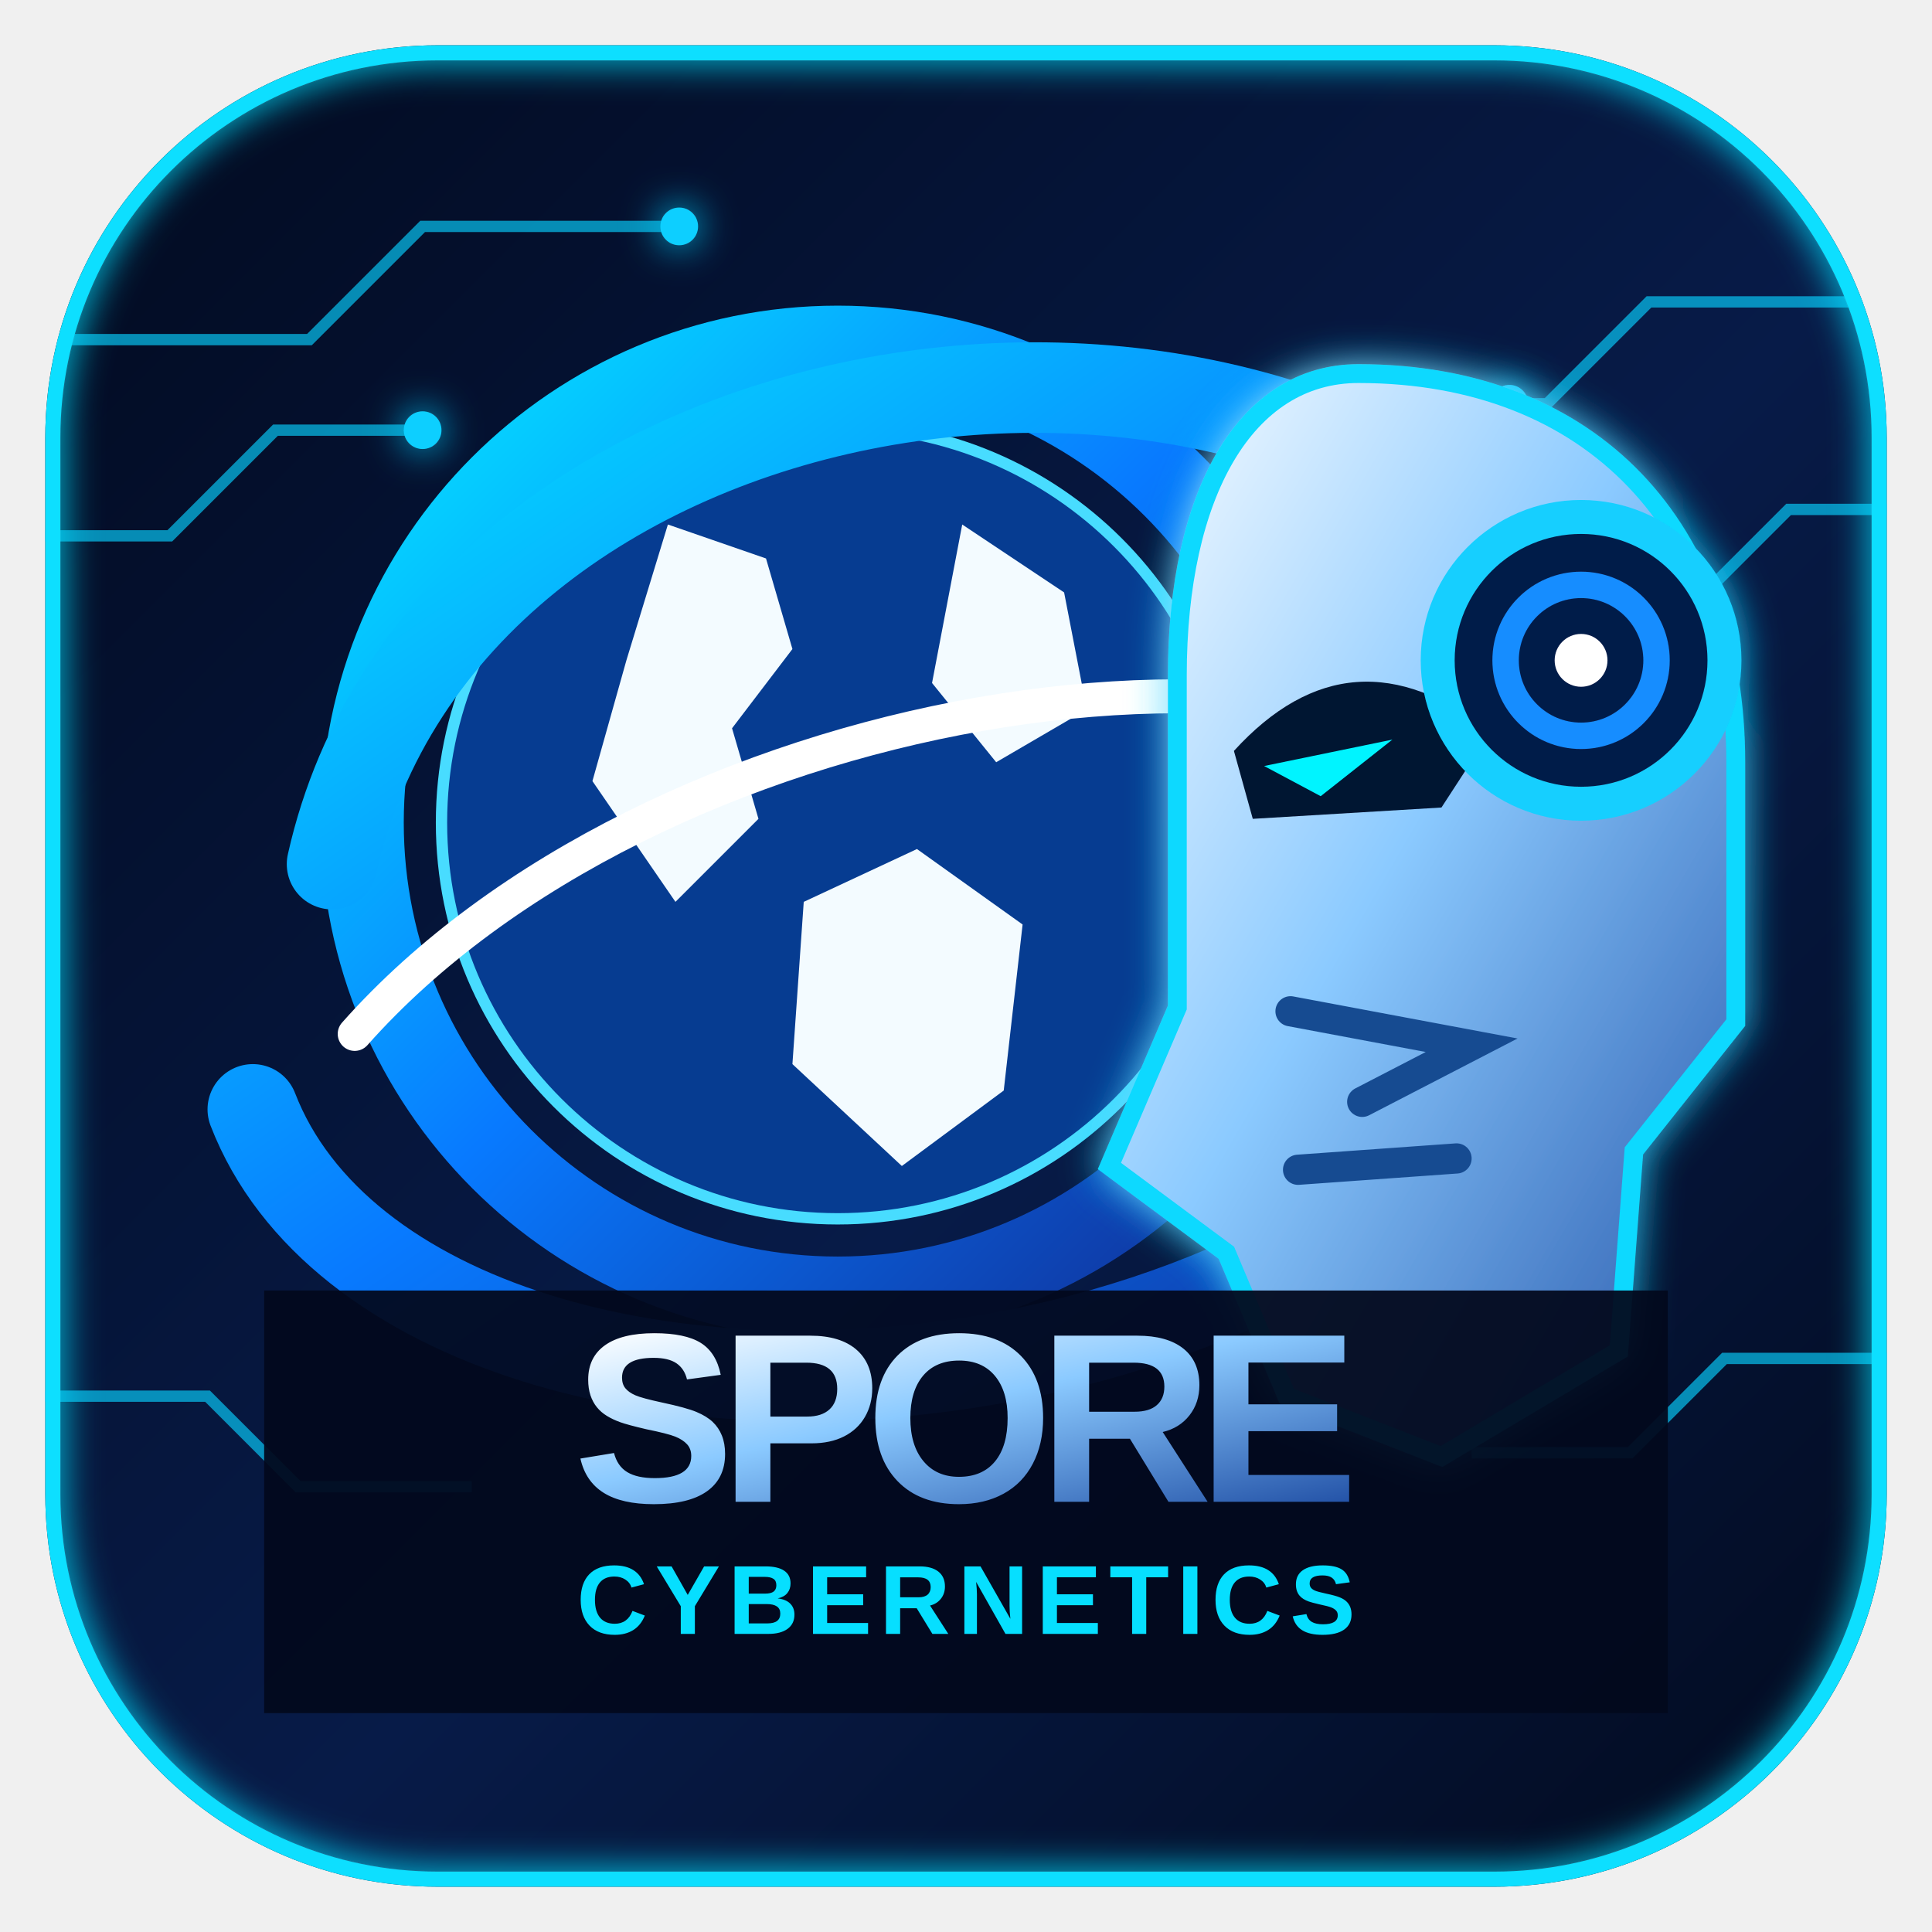
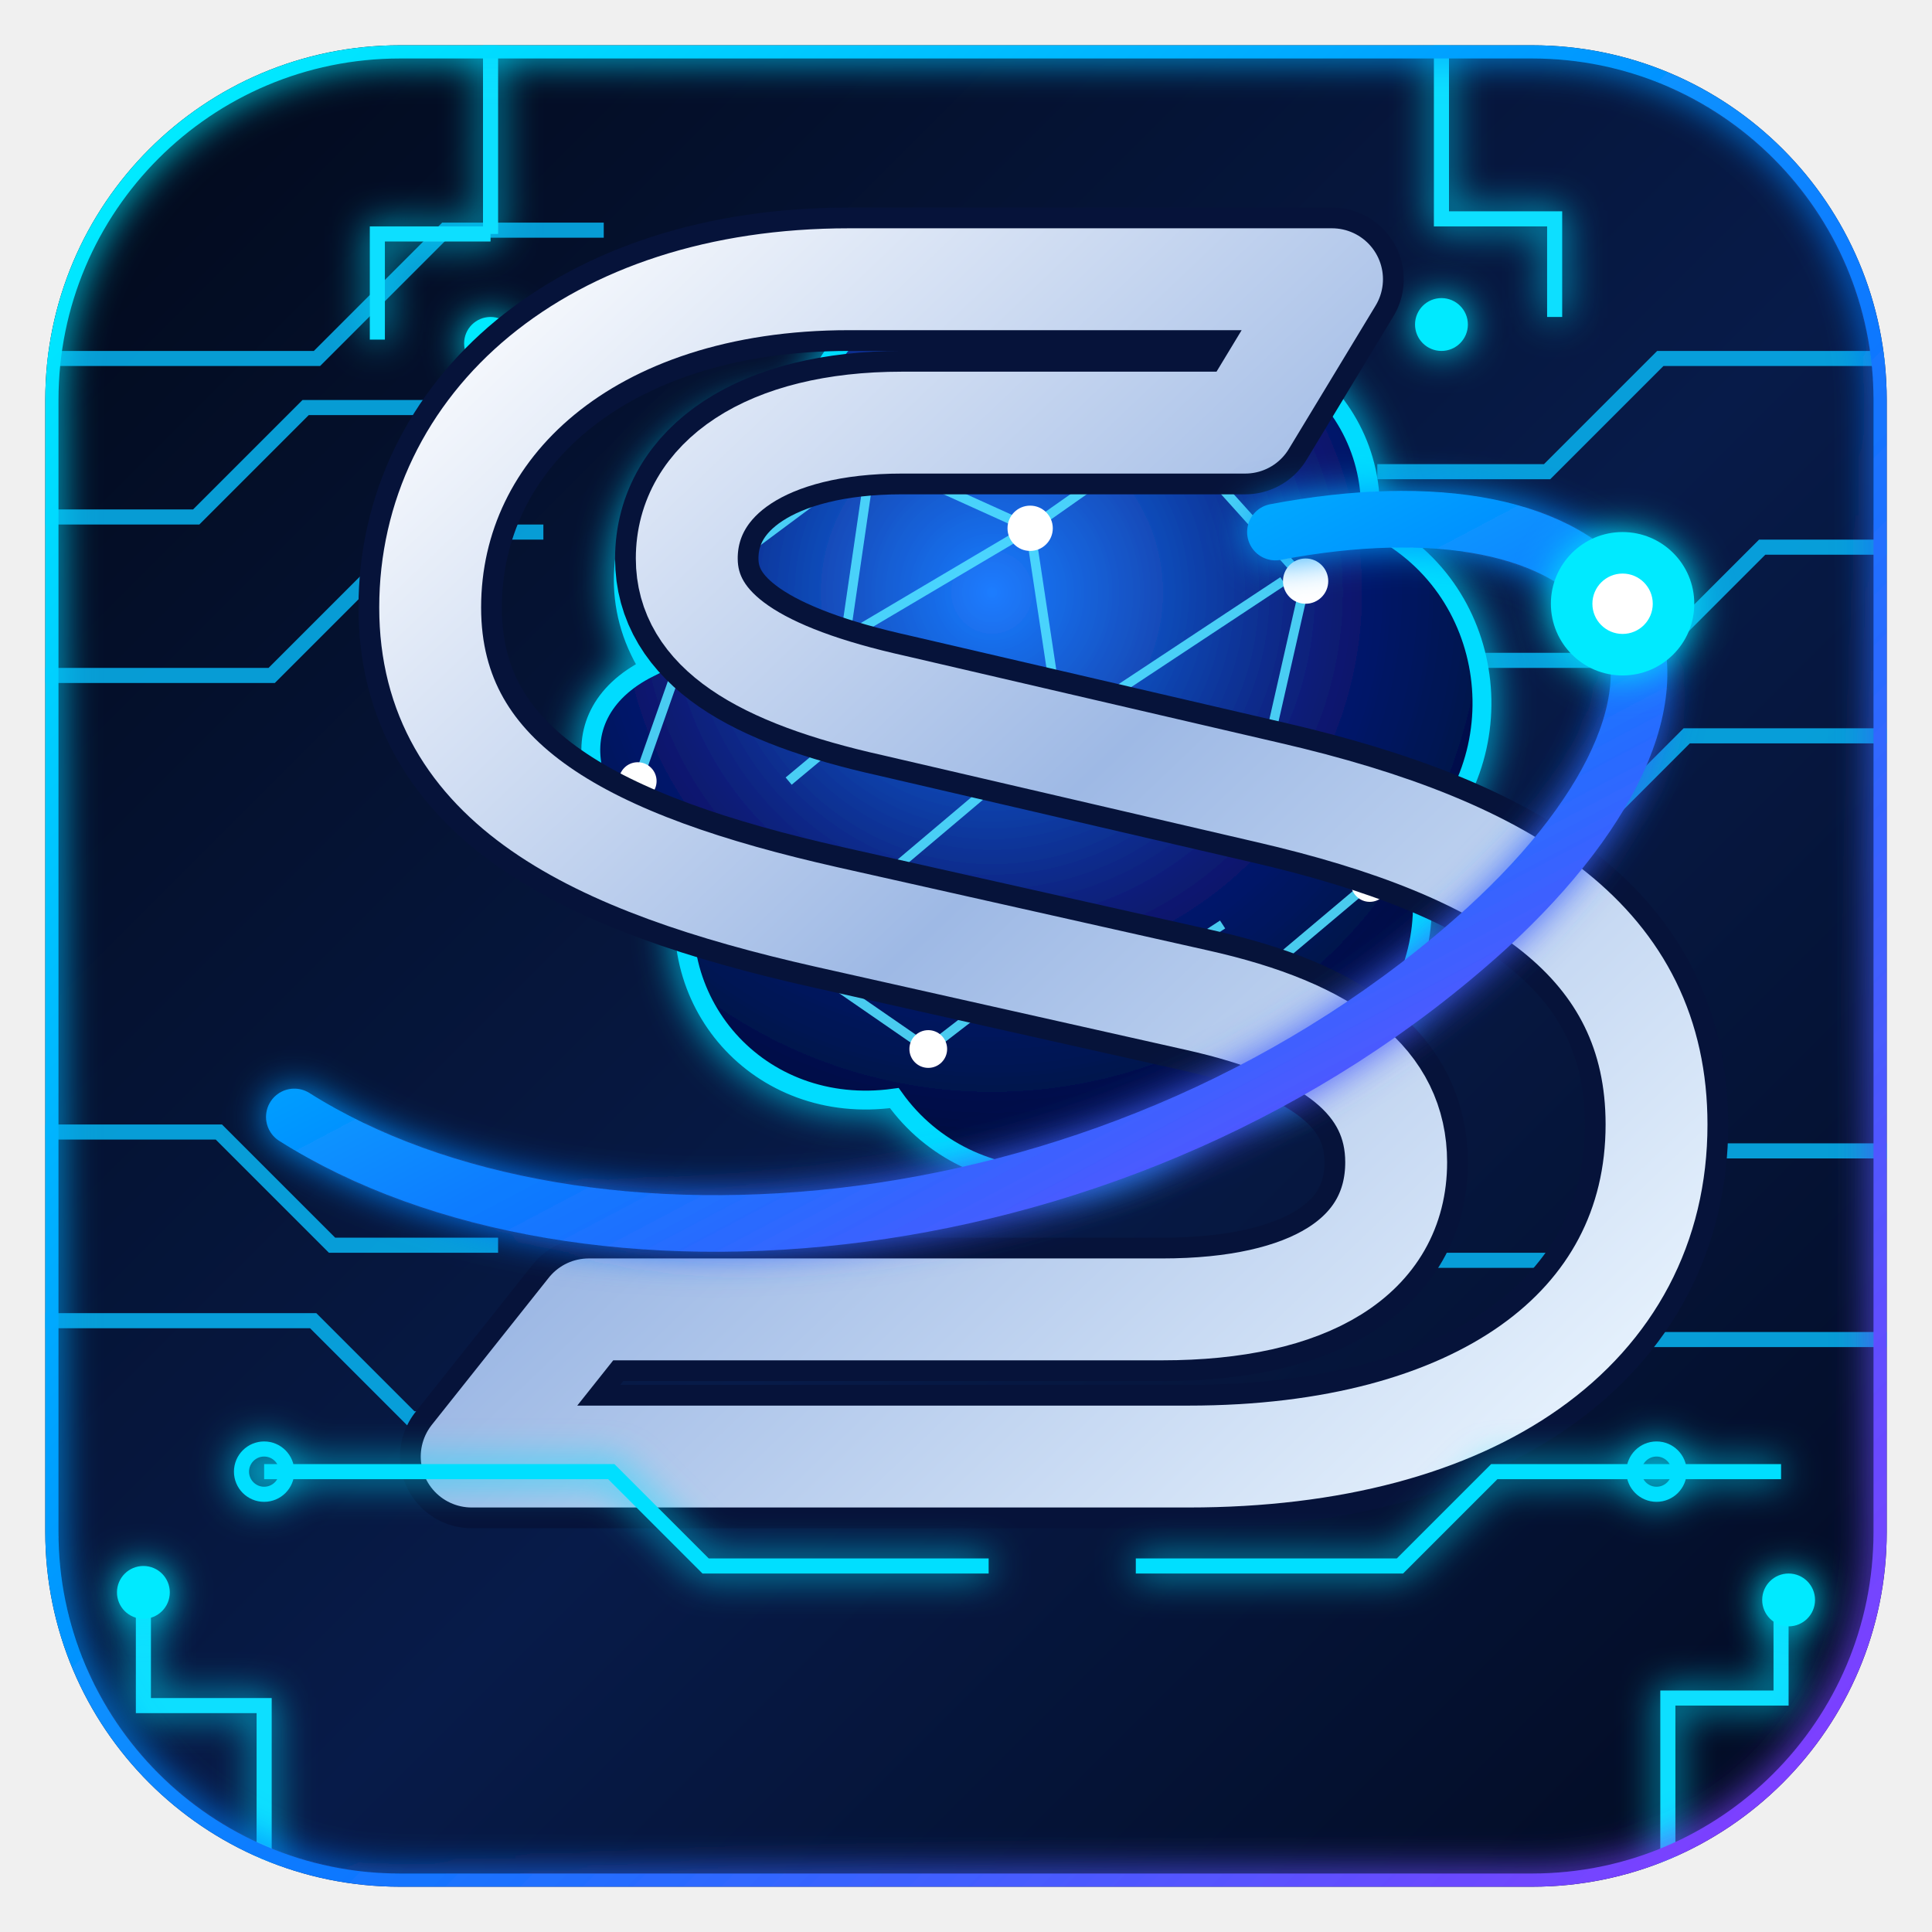
<svg xmlns="http://www.w3.org/2000/svg" viewBox="0 0 512 512">
  <defs>
    <linearGradient id="bg" x1="0" y1="0" x2="1" y2="1">
-       <stop stop-color="#02091d" />
-       <stop offset=".55" stop-color="#071b48" />
-       <stop offset="1" stop-color="#02091b" />
+       <stop stop-color="#020817" />
+       <stop offset=".55" stop-color="#071b49" />
+       <stop offset="1" stop-color="#02091d" />
    </linearGradient>
-     <linearGradient id="blue" x1="0" y1="0" x2="1" y2="1">
-       <stop stop-color="#04e9ff" />
-       <stop offset=".48" stop-color="#087aff" />
-       <stop offset="1" stop-color="#102b91" />
+     <linearGradient id="cyan" x1="0" y1="0" x2="1" y2="1">
+       <stop stop-color="#00f5ff" />
+       <stop offset=".55" stop-color="#087cff" />
+       <stop offset="1" stop-color="#8a39ff" />
    </linearGradient>
-     <linearGradient id="metal" x1="0" y1="0" x2="1" y2="1">
+     <linearGradient id="silver" x1="0" y1="0" x2="1" y2="1">
      <stop stop-color="#fff" />
-       <stop offset=".45" stop-color="#8bcaff" />
-       <stop offset="1" stop-color="#2352a7" />
+       <stop offset=".48" stop-color="#9eb9e5" />
+       <stop offset="1" stop-color="#edf7ff" />
    </linearGradient>
-     <filter id="glow">
+     <radialGradient id="brain" cx=".45" cy=".35" r=".7">
+       <stop stop-color="#1c7cff" />
+       <stop offset=".55" stop-color="#071a73" />
+       <stop offset="1" stop-color="#020a2b" />
+     </radialGradient>
+     <filter id="glow" x="-50%" y="-50%" width="200%" height="200%">
      <feGaussianBlur stdDeviation="5" result="b" />
      <feMerge>
        <feMergeNode in="b" />
        <feMergeNode in="SourceGraphic" />
      </feMerge>
    </filter>
-     <clipPath id="clip">
-       <rect x="12" y="12" width="488" height="488" rx="104" />
+     <clipPath id="round">
+       <rect x="12" y="12" width="488" height="488" rx="94" />
    </clipPath>
  </defs>
-   <g clip-path="url(#clip)">
+   <g clip-path="url(#round)">
    <rect width="512" height="512" fill="url(#bg)" />
-     <g stroke="#08cfff" stroke-width="3" fill="none" opacity=".65">
-       <path d="M0 90h82l30-30h68M0 142h45l28-28h42M512 80h-75l-27 27h-36M512 135h-38l-24 24h-35M0 370h55l24 24h46M512 360h-55l-25 25h-42" />
+     <g fill="none" stroke="#08bfff" stroke-width="4" opacity=".8">
+       <path d="M0 95h84l34-34h42M0 137h52l29-29h35M0 179h72l38-38h34M512 95h-72l-30 30h-45M512 145h-45l-30 30h-50M512 195h-65l-38 38h-34" />
+       <path d="M0 300h58l30 30h44M0 350h83l26 26h43M512 305h-62l-29 29h-45M512 355h-83l-28 28h-42" />
    </g>
-     <g fill="#09cfff" filter="url(#glow)">
-       <circle cx="180" cy="60" r="5" />
-       <circle cx="112" cy="114" r="5" />
-       <circle cx="400" cy="107" r="5" />
-       <circle cx="390" cy="159" r="5" />
+     <g fill="none" stroke="#0adfff" stroke-width="4" filter="url(#glow)">
+       <path d="M130 0v62m0 0h-30v28m282-90v58h30v26M70 512v-60h-32v-30m404 90v-62h30v-28" />
    </g>
-     <circle cx="222" cy="218" r="126" fill="none" stroke="url(#blue)" stroke-width="22" />
-     <circle cx="222" cy="218" r="105" fill="#063c91" stroke="#48dcff" stroke-width="3" />
-     <path d="M177 139l26 9 7 24-16 21 7 24-22 22-22-32 9-32zm78 0 27 18 6 31-24 14-17-21zm-42 100 30-14 28 20-5 44-27 20-29-27z" fill="#f3fbff" />
-     <path d="M88 229C118 95 330 58 421 165c54 64-24 169-152 194-91 18-180-8-202-65" fill="none" stroke="url(#blue)" stroke-width="24" stroke-linecap="round" />
-     <path d="M94 274c78-88 255-119 327-57" fill="none" stroke="#fff" stroke-width="9" stroke-linecap="round" />
-     <g transform="translate(300 92)" filter="url(#glow)">
-       <path d="M60 7c62 0 100 41 100 103v69l-27 34-4 53-47 28-41-16-16-38-31-23 18-42V87C12 39 30 7 60 7Z" fill="url(#metal)" stroke="#09d9ff" stroke-width="5" />
-       <path d="M27 107q31-34 68-5l-13 20-50 3z" fill="#031331" />
-       <path d="M35 111l34-7-19 15z" fill="#00f4ff" />
-       <circle cx="119" cy="83" r="38" fill="#061a48" stroke="#16cfff" stroke-width="9" />
-       <circle cx="119" cy="83" r="20" fill="none" stroke="#168dff" stroke-width="7" />
-       <circle cx="119" cy="83" r="7" fill="#fff" />
-       <path d="M42 176l48 9-29 15m-17 18 42-3" fill="none" stroke="#174b91" stroke-width="8" stroke-linecap="round" />
+     <g fill="#00eaff" filter="url(#glow)">
+       <circle cx="130" cy="91" r="7" />
+       <circle cx="382" cy="86" r="7" />
+       <circle cx="38" cy="422" r="7" />
+       <circle cx="474" cy="424" r="7" />
    </g>
-     <path d="M70 342h372v112H70z" fill="#02091d" opacity=".94" />
-     <text x="256" y="398" text-anchor="middle" font-family="Arial,sans-serif" font-size="64" font-weight="900" letter-spacing="-4" fill="url(#metal)">SPORE</text>
-     <text x="256" y="433" text-anchor="middle" font-family="Arial,sans-serif" font-size="26" font-weight="800" letter-spacing="2" fill="#06dfff">CYBERNETICS</text>
-     <rect x="12" y="12" width="488" height="488" rx="104" fill="none" stroke="#08dfff" stroke-width="8" filter="url(#glow)" />
+     <g filter="url(#glow)">
+       <path d="M172 177c-20-32 7-72 42-69 12-38 60-45 83-17 34-12 69 13 66 48 34 16 40 62 12 87 10 36-20 69-55 64-20 29-63 29-83 1-36 5-63-26-54-60-28-12-37-41-11-54Z" fill="url(#brain)" stroke="#00dcff" stroke-width="5" />
+       <g fill="none" stroke="#50dfff" stroke-width="2.5" opacity=".9">
+         <path d="M188 153l43-32 42 19 37-26 36 40-10 44 27 36-38 32-44-15-35 27-42-29-35-42 19-54z" />
+         <path d="M231 121l-7 48 49-29 8 53 59-39m-59 39-45 38 45 42m0-80 52 34 27-17m-79-14-42-14-30 25m72 66 43-28" />
+       </g>
+       <g fill="#fff">
+         <circle cx="188" cy="153" r="5" />
+         <circle cx="231" cy="121" r="6" />
+         <circle cx="273" cy="140" r="6" />
+         <circle cx="310" cy="114" r="5" />
+         <circle cx="346" cy="154" r="6" />
+         <circle cx="336" cy="198" r="5" />
+         <circle cx="363" cy="234" r="5" />
+         <circle cx="325" cy="266" r="6" />
+         <circle cx="281" cy="251" r="5" />
+         <circle cx="246" cy="278" r="5" />
+         <circle cx="204" cy="249" r="5" />
+         <circle cx="169" cy="207" r="5" />
+         <circle cx="273" cy="193" r="7" />
+       </g>
+     </g>
+     <path d="M353 74H225c-69 0-111 39-111 87 0 47 43 68 105 82l98 22c36 8 53 22 53 43 0 25-23 39-62 39H156l-31 39h190c76 0 124-34 124-88 0-48-38-73-103-88l-99-23c-36-8-55-20-55-39 0-21 21-36 57-36h91z" fill="none" stroke="#06133a" stroke-width="38" stroke-linejoin="round" />
+     <path d="M353 74H225c-69 0-111 39-111 87 0 47 43 68 105 82l98 22c36 8 53 22 53 43 0 25-23 39-62 39H156l-31 39h190c76 0 124-34 124-88 0-48-38-73-103-88l-99-23c-36-8-55-20-55-39 0-21 21-36 57-36h91z" fill="none" stroke="url(#silver)" stroke-width="27" stroke-linejoin="round" />
+     <path d="M78 296c76 48 220 37 316-50 35-32 49-65 35-86-14-21-49-27-91-19" fill="none" stroke="url(#cyan)" stroke-width="15" stroke-linecap="round" filter="url(#glow)" />
+     <circle cx="430" cy="160" r="19" fill="#00eaff" filter="url(#glow)" />
+     <circle cx="430" cy="160" r="8" fill="#fff" />
+     <g filter="url(#glow)" fill="none" stroke="#00dfff" stroke-width="4">
+       <path d="M70 390h92l25 25h75m210-25h-76l-25 25h-70" />
+       <circle cx="70" cy="390" r="6" />
+       <circle cx="439" cy="390" r="6" />
+     </g>
+     <rect x="12" y="12" width="488" height="488" rx="94" fill="none" stroke="url(#cyan)" stroke-width="7" filter="url(#glow)" />
  </g>
</svg>
